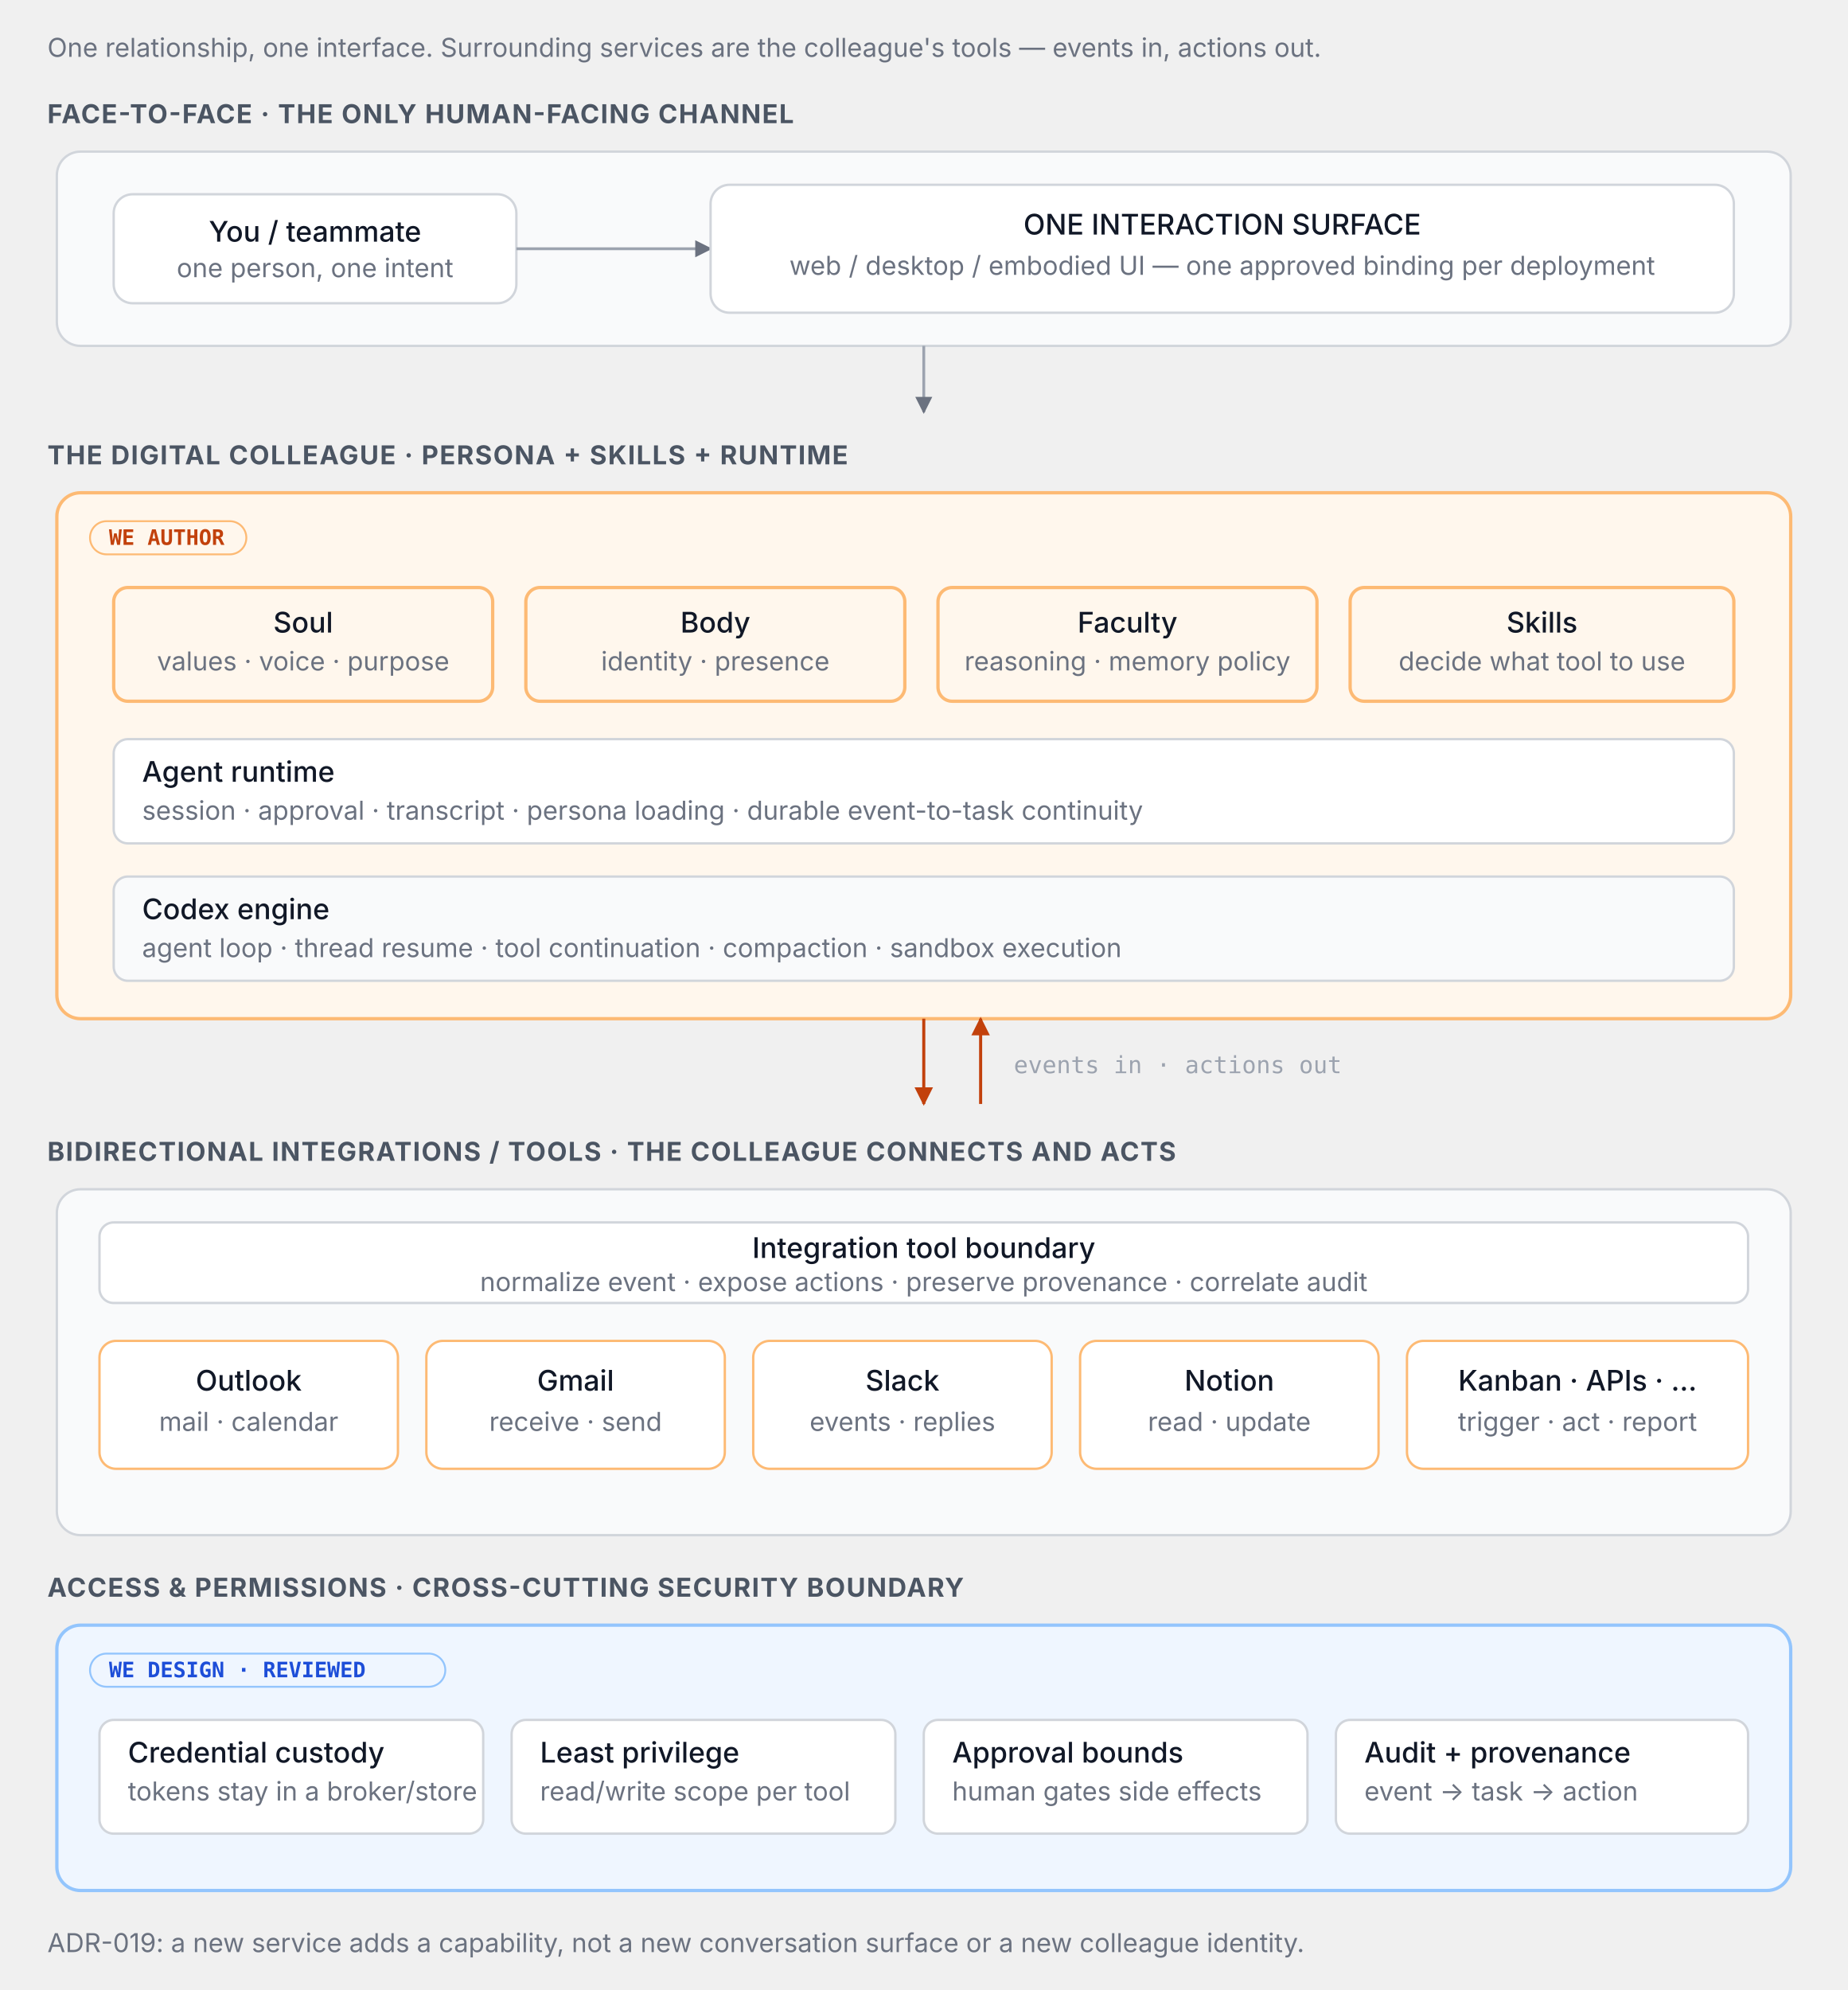
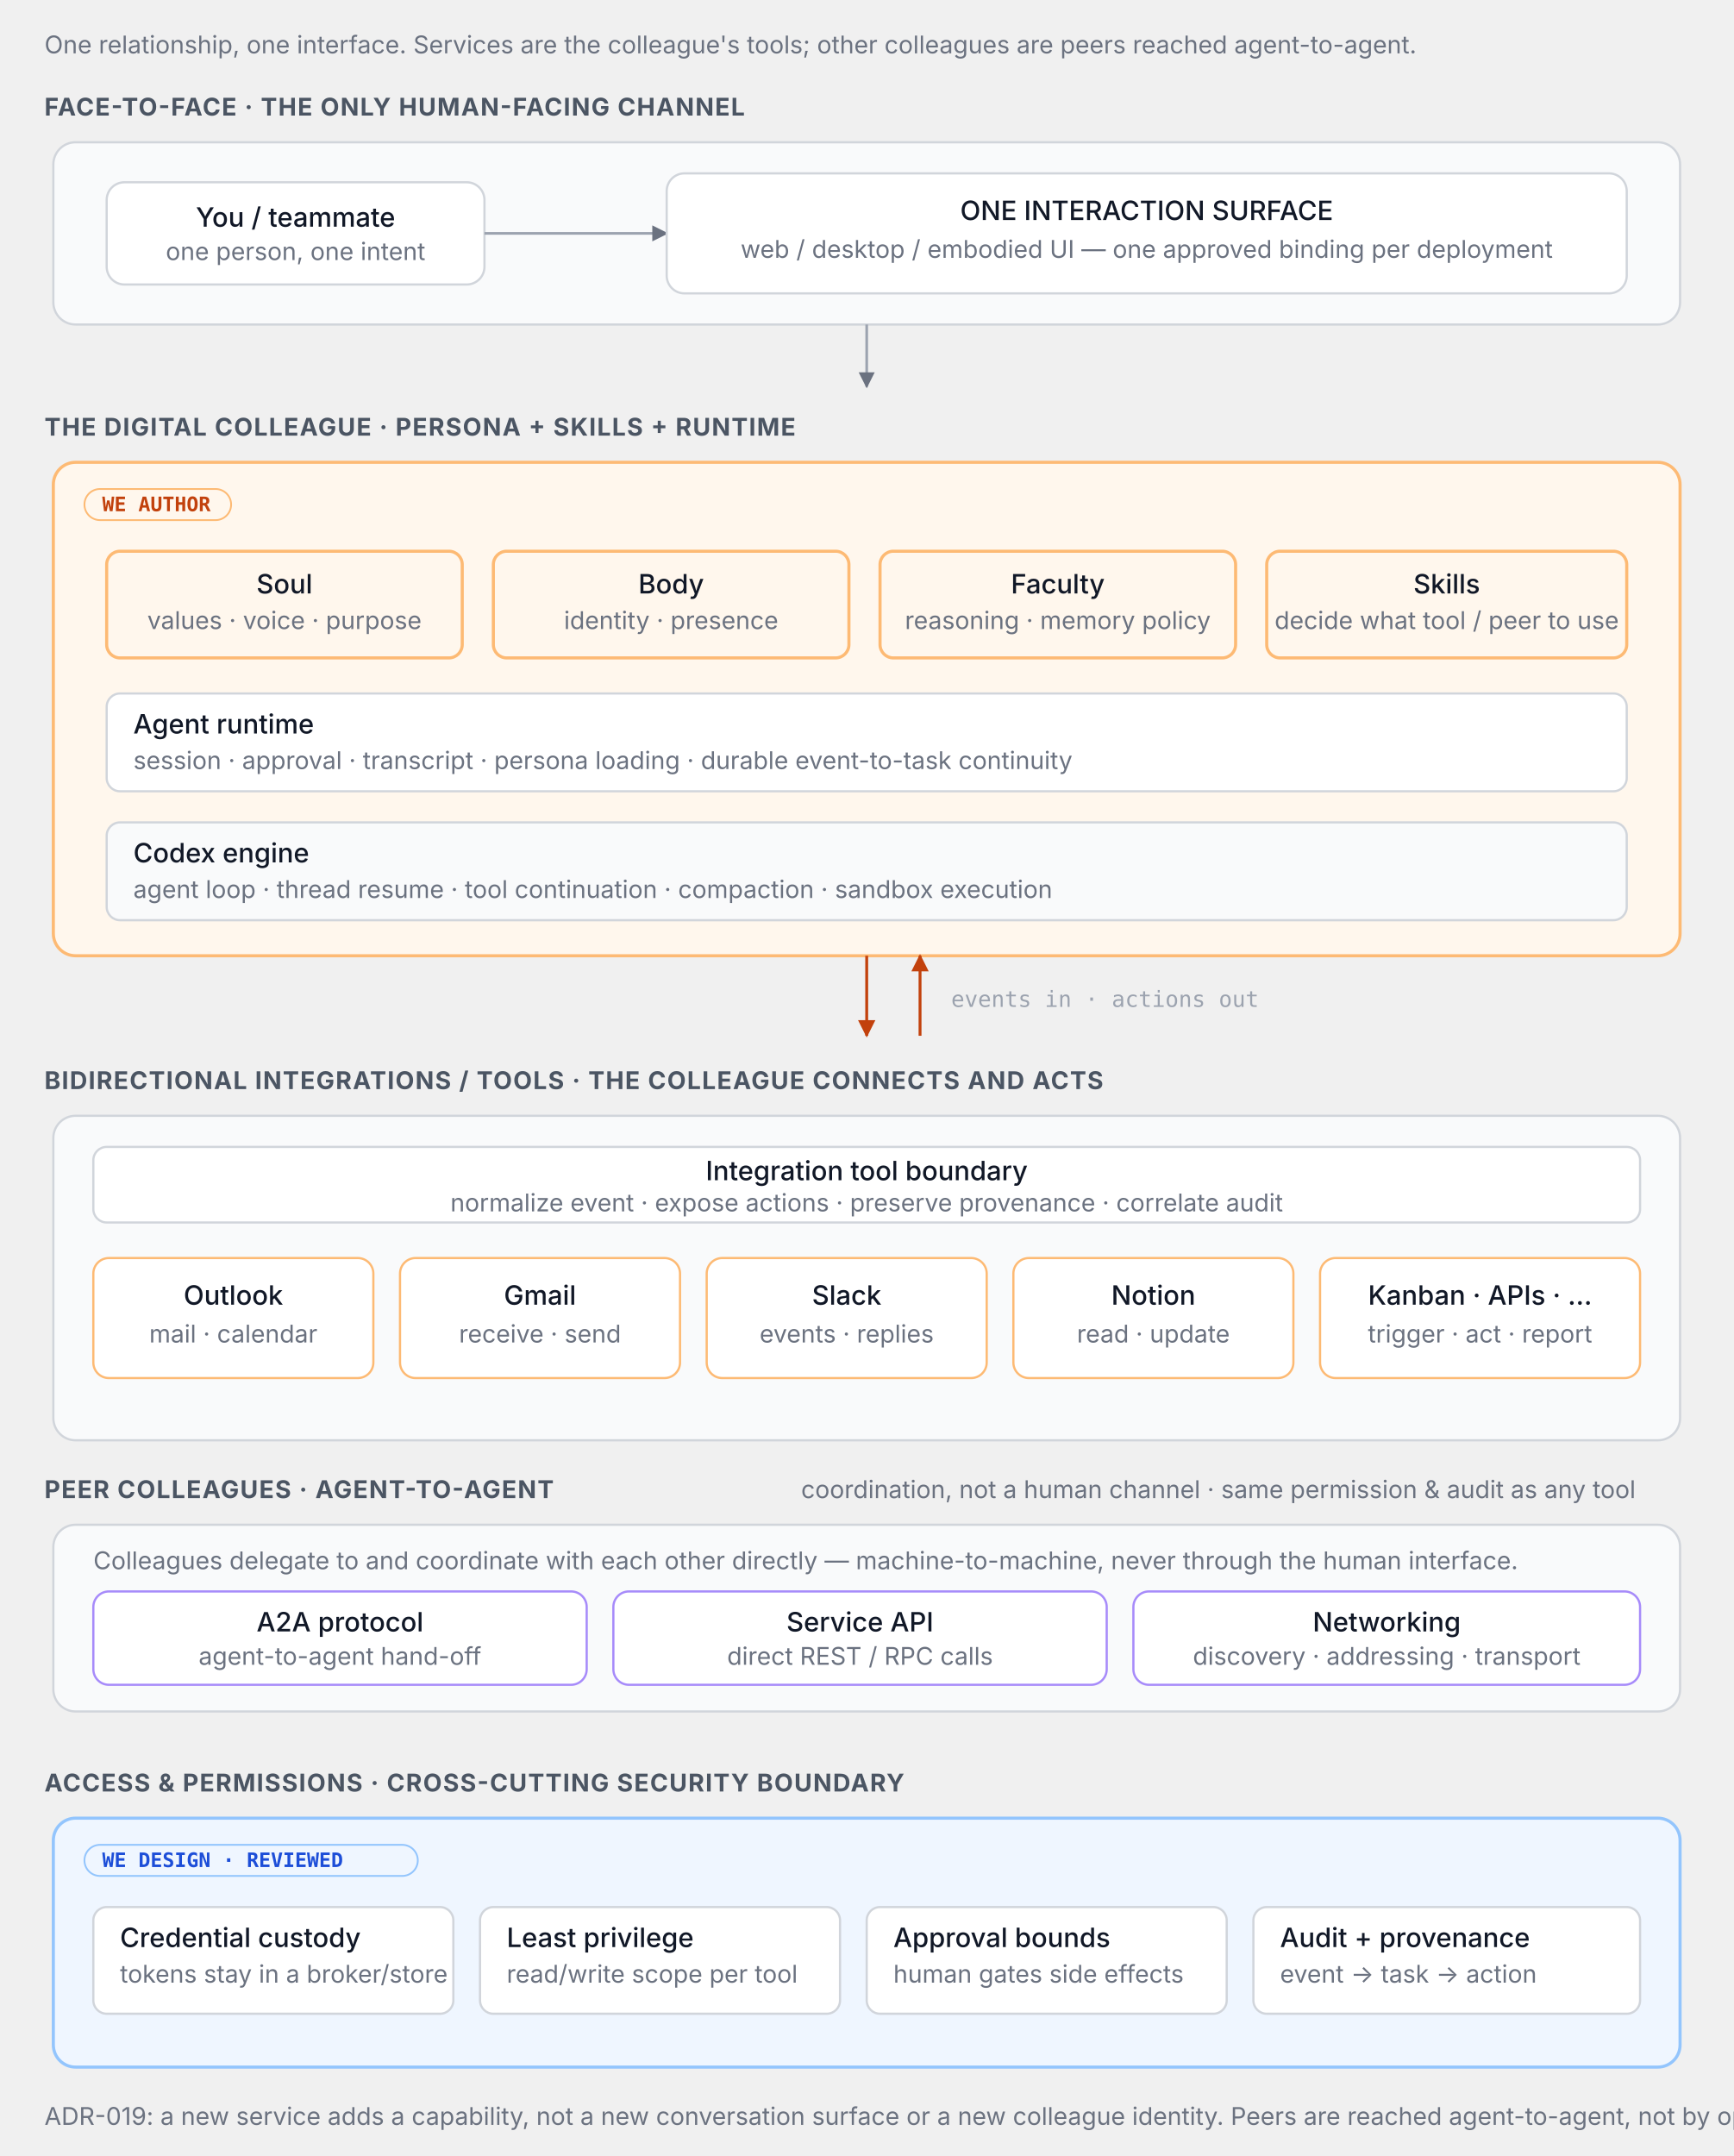
- <svg xmlns="http://www.w3.org/2000/svg" viewBox="0 0 780 840" role="img" font-family="ui-sans-serif, system-ui, -apple-system, sans-serif">
+ <svg xmlns="http://www.w3.org/2000/svg" viewBox="0 0 780 970" role="img" font-family="ui-sans-serif, system-ui, -apple-system, sans-serif">
  <defs>
    <marker id="arr" viewBox="0 0 10 10" refX="9" refY="5" markerWidth="6" markerHeight="6" orient="auto">
      <path d="M0,0 L10,5 L0,10 z" fill="#6b7280" />
    </marker>
    <marker id="arrOrange" viewBox="0 0 10 10" refX="9" refY="5" markerWidth="6" markerHeight="6" orient="auto">
      <path d="M0,0 L10,5 L0,10 z" fill="#c2410c" />
    </marker>
  </defs>
  <style>
    .label { font-size: 12px; font-weight: 500; fill: #111827; }
    .sub { font-size: 11px; fill: #6b7280; }
    .port { font-size: 10px; fill: #9ca3af; font-family: ui-monospace, monospace; }
    .tier { font-size: 11px; font-weight: 700; fill: #4b5563; letter-spacing: 0.5px; }
    .own { font-size: 9px; font-weight: 700; fill: #c2410c; font-family: ui-monospace, monospace; }
    .sec { font-size: 9px; font-weight: 700; fill: #1d4ed8; font-family: ui-monospace, monospace; }
    .edge { stroke: #9ca3af; stroke-width: 1.2; fill: none; }
    .edgeTool { stroke: #c2410c; stroke-width: 1.3; fill: none; }
    .box { fill: #ffffff; stroke: #d1d5db; stroke-width: 1; }
    .boxOff { fill: #f9fafb; stroke: #d1d5db; stroke-width: 1; }
    .boxOwn { fill: #fff7ed; stroke: #fdba74; stroke-width: 1.4; }
    .boxSec { fill: #eff6ff; stroke: #93c5fd; stroke-width: 1.4; }
    .chip { fill: #fff7ed; stroke: #fdba74; stroke-width: 0.8; }
    .chipSec { fill: #eff6ff; stroke: #93c5fd; stroke-width: 0.8; }
    .service { fill: #ffffff; stroke: #fdba74; stroke-width: 1; }
+     .peer { fill: #ffffff; stroke: #a78bfa; stroke-width: 1; }
+     .edgePeer { stroke: #7c3aed; stroke-width: 1.3; fill: none; }
  </style>
-   <text x="20" y="24" class="sub">One relationship, one interface. Surrounding services are the colleague's tools — events in, actions out.</text>
+   <text x="20" y="24" class="sub">One relationship, one interface. Services are the colleague's tools; other colleagues are peers reached agent-to-agent.</text>
  <text x="20" y="52" class="tier">FACE-TO-FACE · THE ONLY HUMAN-FACING CHANNEL</text>
  <rect x="24" y="64" width="732" height="82" rx="10" class="boxOff" />
  <rect x="48" y="82" width="170" height="46" rx="8" class="box" />
  <text x="133" y="102" text-anchor="middle" class="label">You / teammate</text>
  <text x="133" y="117" text-anchor="middle" class="sub">one person, one intent</text>
  <line x1="218" y1="105" x2="300" y2="105" class="edge" marker-end="url(#arr)" />
  <rect x="300" y="78" width="432" height="54" rx="8" class="box" />
  <text x="516" y="99" text-anchor="middle" class="label">ONE INTERACTION SURFACE</text>
  <text x="516" y="116" text-anchor="middle" class="sub">web / desktop / embodied UI — one approved binding per deployment</text>
  <line x1="390" y1="146" x2="390" y2="174" class="edge" marker-end="url(#arr)" />
  <text x="20" y="196" class="tier">THE DIGITAL COLLEAGUE · PERSONA + SKILLS + RUNTIME</text>
  <rect x="24" y="208" width="732" height="222" rx="10" class="boxOwn" />
  <rect x="38" y="220" width="66" height="14" rx="7" class="chip" />
  <text x="46" y="230" class="own">WE AUTHOR</text>
  <rect x="48" y="248" width="160" height="48" rx="6" class="boxOwn" />
  <text x="128" y="267" text-anchor="middle" class="label">Soul</text>
  <text x="128" y="283" text-anchor="middle" class="sub">values · voice · purpose</text>
  <rect x="222" y="248" width="160" height="48" rx="6" class="boxOwn" />
  <text x="302" y="267" text-anchor="middle" class="label">Body</text>
  <text x="302" y="283" text-anchor="middle" class="sub">identity · presence</text>
  <rect x="396" y="248" width="160" height="48" rx="6" class="boxOwn" />
  <text x="476" y="267" text-anchor="middle" class="label">Faculty</text>
  <text x="476" y="283" text-anchor="middle" class="sub">reasoning · memory policy</text>
  <rect x="570" y="248" width="162" height="48" rx="6" class="boxOwn" />
  <text x="651" y="267" text-anchor="middle" class="label">Skills</text>
-   <text x="651" y="283" text-anchor="middle" class="sub">decide what tool to use</text>
+   <text x="651" y="283" text-anchor="middle" class="sub">decide what tool / peer to use</text>
  <rect x="48" y="312" width="684" height="44" rx="6" class="box" />
  <text x="60" y="330" class="label">Agent runtime</text>
  <text x="60" y="346" class="sub">session · approval · transcript · persona loading · durable event-to-task continuity</text>
  <rect x="48" y="370" width="684" height="44" rx="6" class="boxOff" />
  <text x="60" y="388" class="label">Codex engine</text>
  <text x="60" y="404" class="sub">agent loop · thread resume · tool continuation · compaction · sandbox execution</text>
  <line x1="390" y1="430" x2="390" y2="466" class="edgeTool" marker-end="url(#arrOrange)" />
  <line x1="414" y1="466" x2="414" y2="430" class="edgeTool" marker-end="url(#arrOrange)" />
  <text x="428" y="453" class="port">events in · actions out</text>
  <text x="20" y="490" class="tier">BIDIRECTIONAL INTEGRATIONS / TOOLS · THE COLLEAGUE CONNECTS AND ACTS</text>
  <rect x="24" y="502" width="732" height="146" rx="10" class="boxOff" />
  <rect x="42" y="516" width="696" height="34" rx="6" class="box" />
  <text x="390" y="531" text-anchor="middle" class="label">Integration tool boundary</text>
  <text x="390" y="545" text-anchor="middle" class="sub">normalize event · expose actions · preserve provenance · correlate audit</text>
  <rect x="42" y="566" width="126" height="54" rx="7" class="service" />
  <text x="105" y="587" text-anchor="middle" class="label">Outlook</text>
  <text x="105" y="604" text-anchor="middle" class="sub">mail · calendar</text>
  <rect x="180" y="566" width="126" height="54" rx="7" class="service" />
  <text x="243" y="587" text-anchor="middle" class="label">Gmail</text>
  <text x="243" y="604" text-anchor="middle" class="sub">receive · send</text>
  <rect x="318" y="566" width="126" height="54" rx="7" class="service" />
  <text x="381" y="587" text-anchor="middle" class="label">Slack</text>
  <text x="381" y="604" text-anchor="middle" class="sub">events · replies</text>
  <rect x="456" y="566" width="126" height="54" rx="7" class="service" />
  <text x="519" y="587" text-anchor="middle" class="label">Notion</text>
  <text x="519" y="604" text-anchor="middle" class="sub">read · update</text>
  <rect x="594" y="566" width="144" height="54" rx="7" class="service" />
  <text x="666" y="587" text-anchor="middle" class="label">Kanban · APIs · …</text>
  <text x="666" y="604" text-anchor="middle" class="sub">trigger · act · report</text>
-   <text x="20" y="674" class="tier">ACCESS &amp; PERMISSIONS · CROSS-CUTTING SECURITY BOUNDARY</text>
-   <rect x="24" y="686" width="732" height="112" rx="10" class="boxSec" />
-   <rect x="38" y="698" width="150" height="14" rx="7" class="chipSec" />
-   <text x="46" y="708" class="sec">WE DESIGN · REVIEWED</text>
-   <rect x="42" y="726" width="162" height="48" rx="6" class="box" />
-   <text x="54" y="744" class="label">Credential custody</text>
-   <text x="54" y="760" class="sub">tokens stay in a broker/store</text>
-   <rect x="216" y="726" width="162" height="48" rx="6" class="box" />
-   <text x="228" y="744" class="label">Least privilege</text>
-   <text x="228" y="760" class="sub">read/write scope per tool</text>
-   <rect x="390" y="726" width="162" height="48" rx="6" class="box" />
-   <text x="402" y="744" class="label">Approval bounds</text>
-   <text x="402" y="760" class="sub">human gates side effects</text>
-   <rect x="564" y="726" width="174" height="48" rx="6" class="box" />
-   <text x="576" y="744" class="label">Audit + provenance</text>
-   <text x="576" y="760" class="sub">event → task → action</text>
-   <text x="20" y="824" class="sub">ADR-019: a new service adds a capability, not a new conversation surface or a new colleague identity.</text>
+   <text x="20" y="674" class="tier">PEER COLLEAGUES · AGENT-TO-AGENT</text>
+   <text x="736" y="674" text-anchor="end" class="sub">coordination, not a human channel · same permission &amp; audit as any tool</text>
+   <rect x="24" y="686" width="732" height="84" rx="10" class="boxOff" />
+   <text x="42" y="706" class="sub">Colleagues delegate to and coordinate with each other directly — machine-to-machine, never through the human interface.</text>
+   <rect x="42" y="716" width="222" height="42" rx="7" class="peer" />
+   <text x="153" y="734" text-anchor="middle" class="label">A2A protocol</text>
+   <text x="153" y="749" text-anchor="middle" class="sub">agent-to-agent hand-off</text>
+   <rect x="276" y="716" width="222" height="42" rx="7" class="peer" />
+   <text x="387" y="734" text-anchor="middle" class="label">Service API</text>
+   <text x="387" y="749" text-anchor="middle" class="sub">direct REST / RPC calls</text>
+   <rect x="510" y="716" width="228" height="42" rx="7" class="peer" />
+   <text x="624" y="734" text-anchor="middle" class="label">Networking</text>
+   <text x="624" y="749" text-anchor="middle" class="sub">discovery · addressing · transport</text>
+   <text x="20" y="806" class="tier">ACCESS &amp; PERMISSIONS · CROSS-CUTTING SECURITY BOUNDARY</text>
+   <rect x="24" y="818" width="732" height="112" rx="10" class="boxSec" />
+   <rect x="38" y="830" width="150" height="14" rx="7" class="chipSec" />
+   <text x="46" y="840" class="sec">WE DESIGN · REVIEWED</text>
+   <rect x="42" y="858" width="162" height="48" rx="6" class="box" />
+   <text x="54" y="876" class="label">Credential custody</text>
+   <text x="54" y="892" class="sub">tokens stay in a broker/store</text>
+   <rect x="216" y="858" width="162" height="48" rx="6" class="box" />
+   <text x="228" y="876" class="label">Least privilege</text>
+   <text x="228" y="892" class="sub">read/write scope per tool</text>
+   <rect x="390" y="858" width="162" height="48" rx="6" class="box" />
+   <text x="402" y="876" class="label">Approval bounds</text>
+   <text x="402" y="892" class="sub">human gates side effects</text>
+   <rect x="564" y="858" width="174" height="48" rx="6" class="box" />
+   <text x="576" y="876" class="label">Audit + provenance</text>
+   <text x="576" y="892" class="sub">event → task → action</text>
+   <text x="20" y="956" class="sub">ADR-019: a new service adds a capability, not a new conversation surface or a new colleague identity. Peers are reached agent-to-agent, not by opening a second UI.</text>
</svg>
